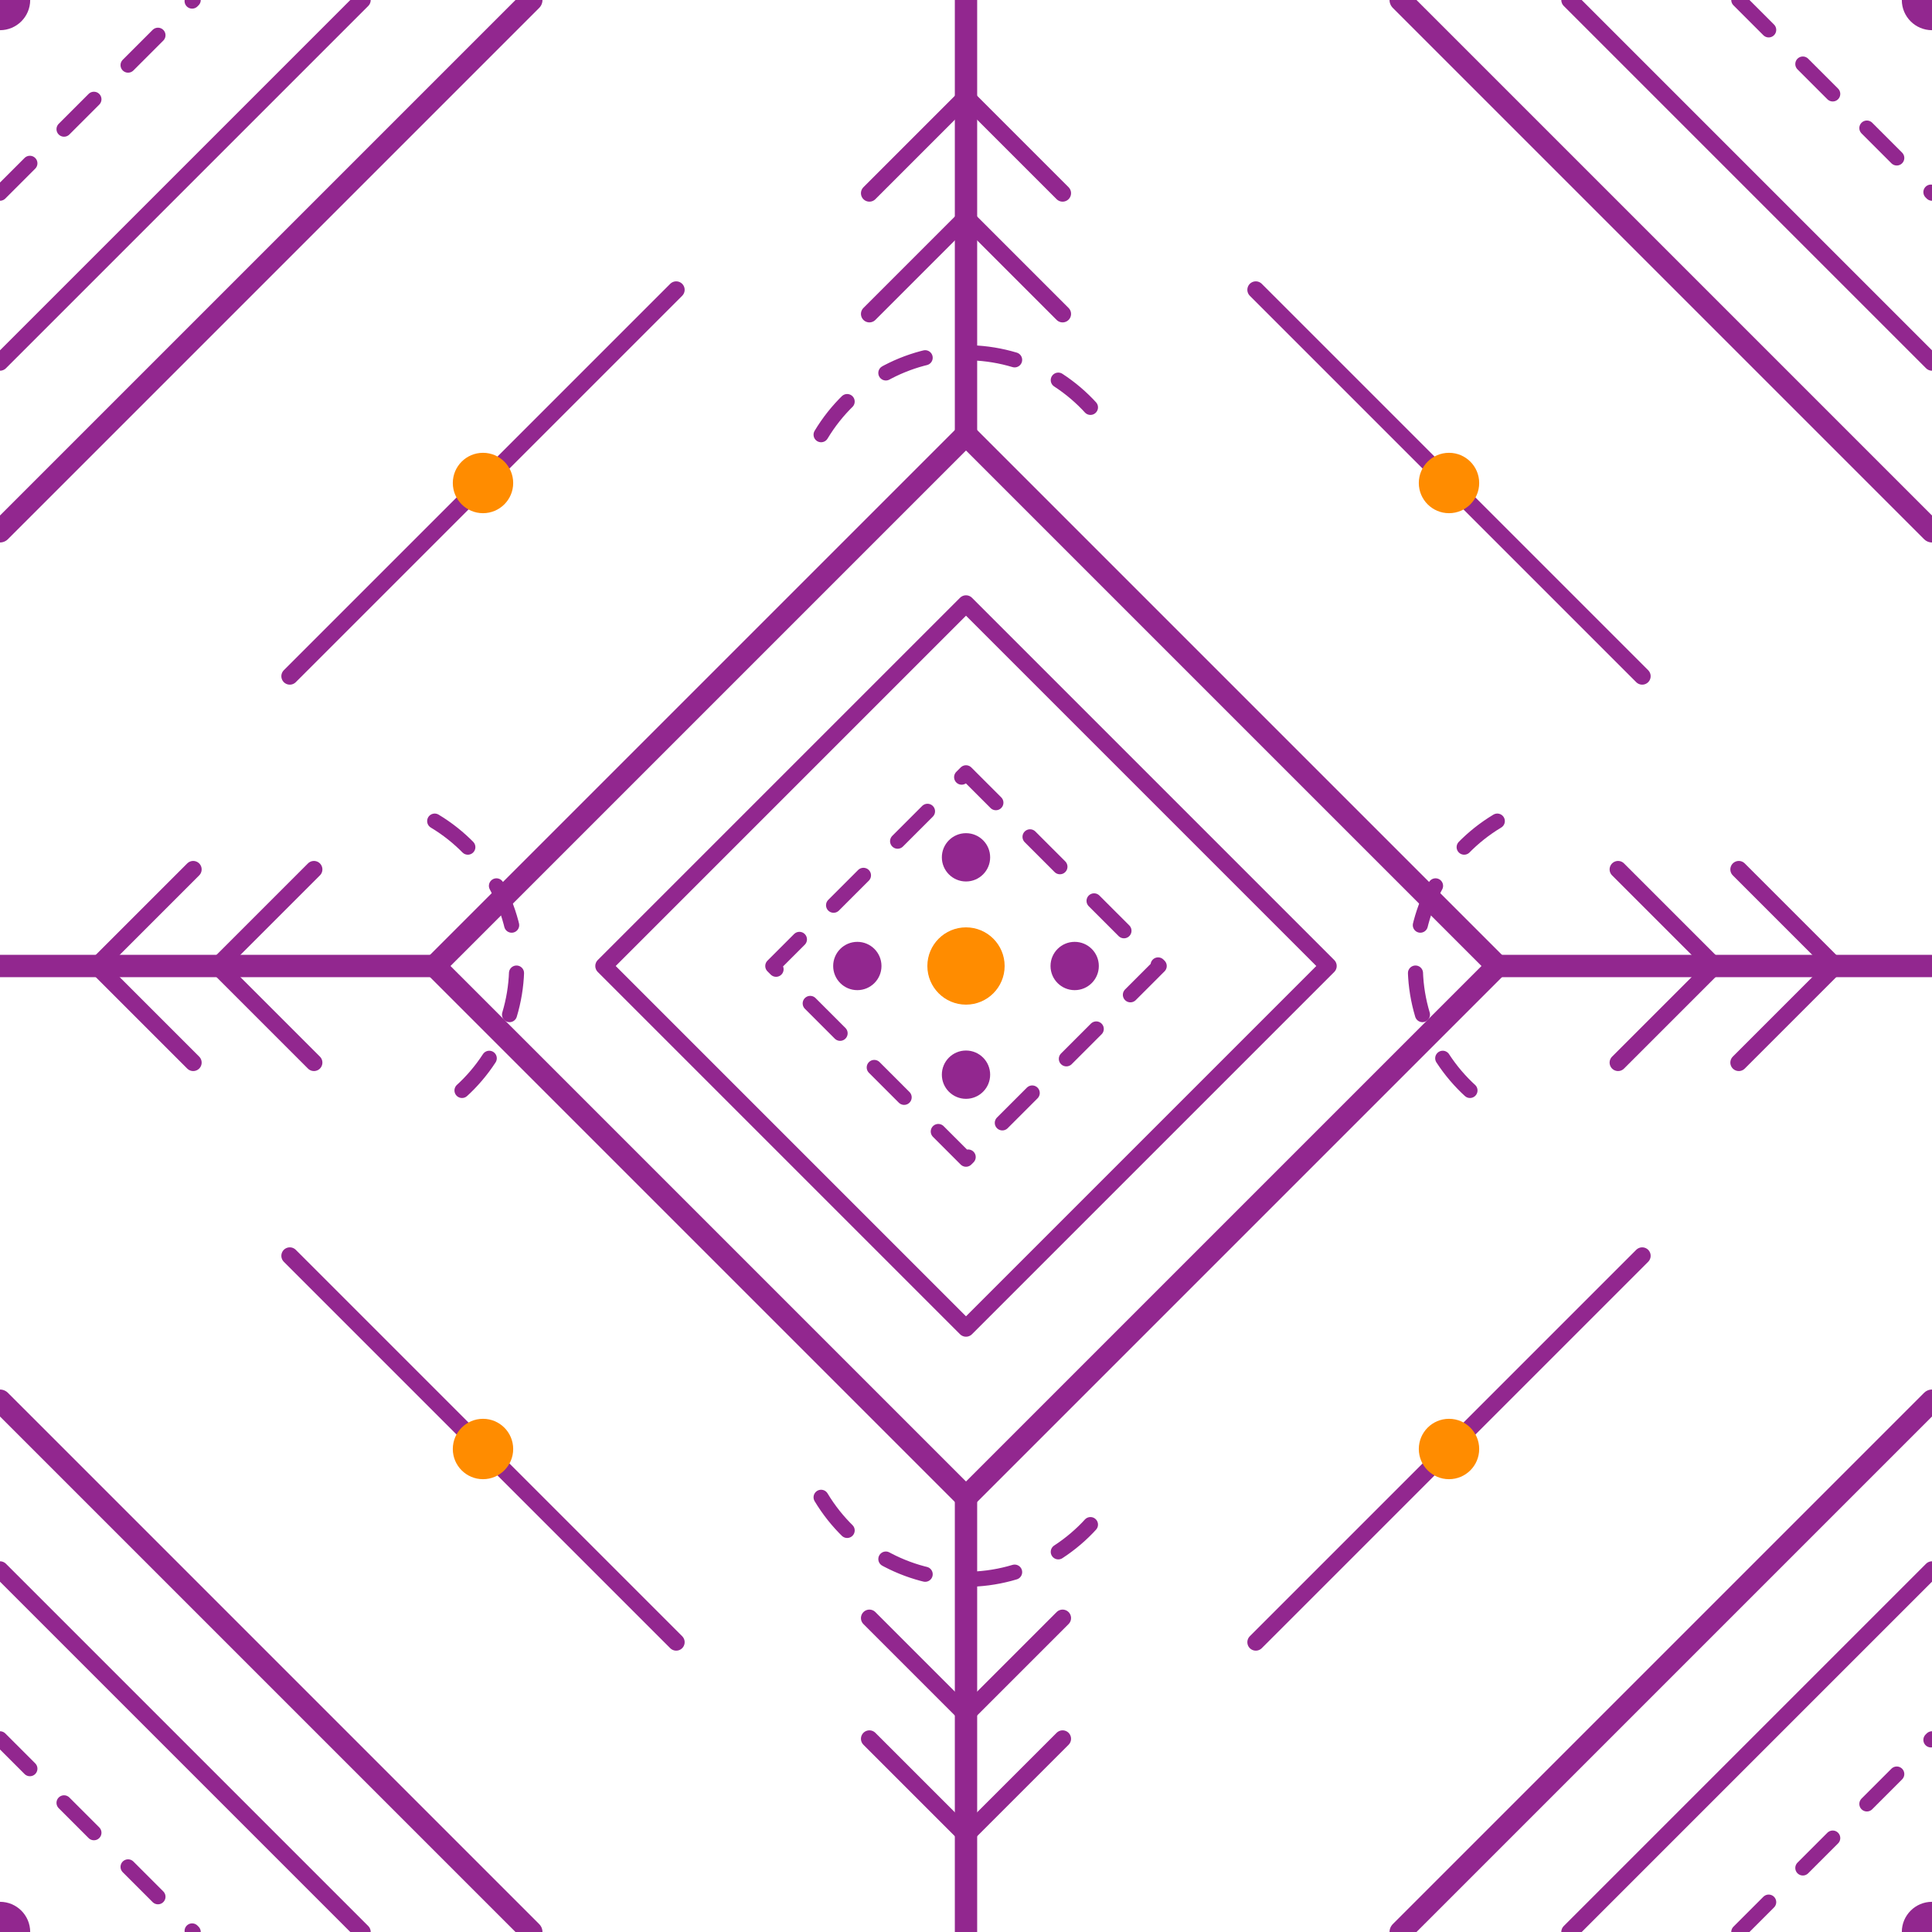
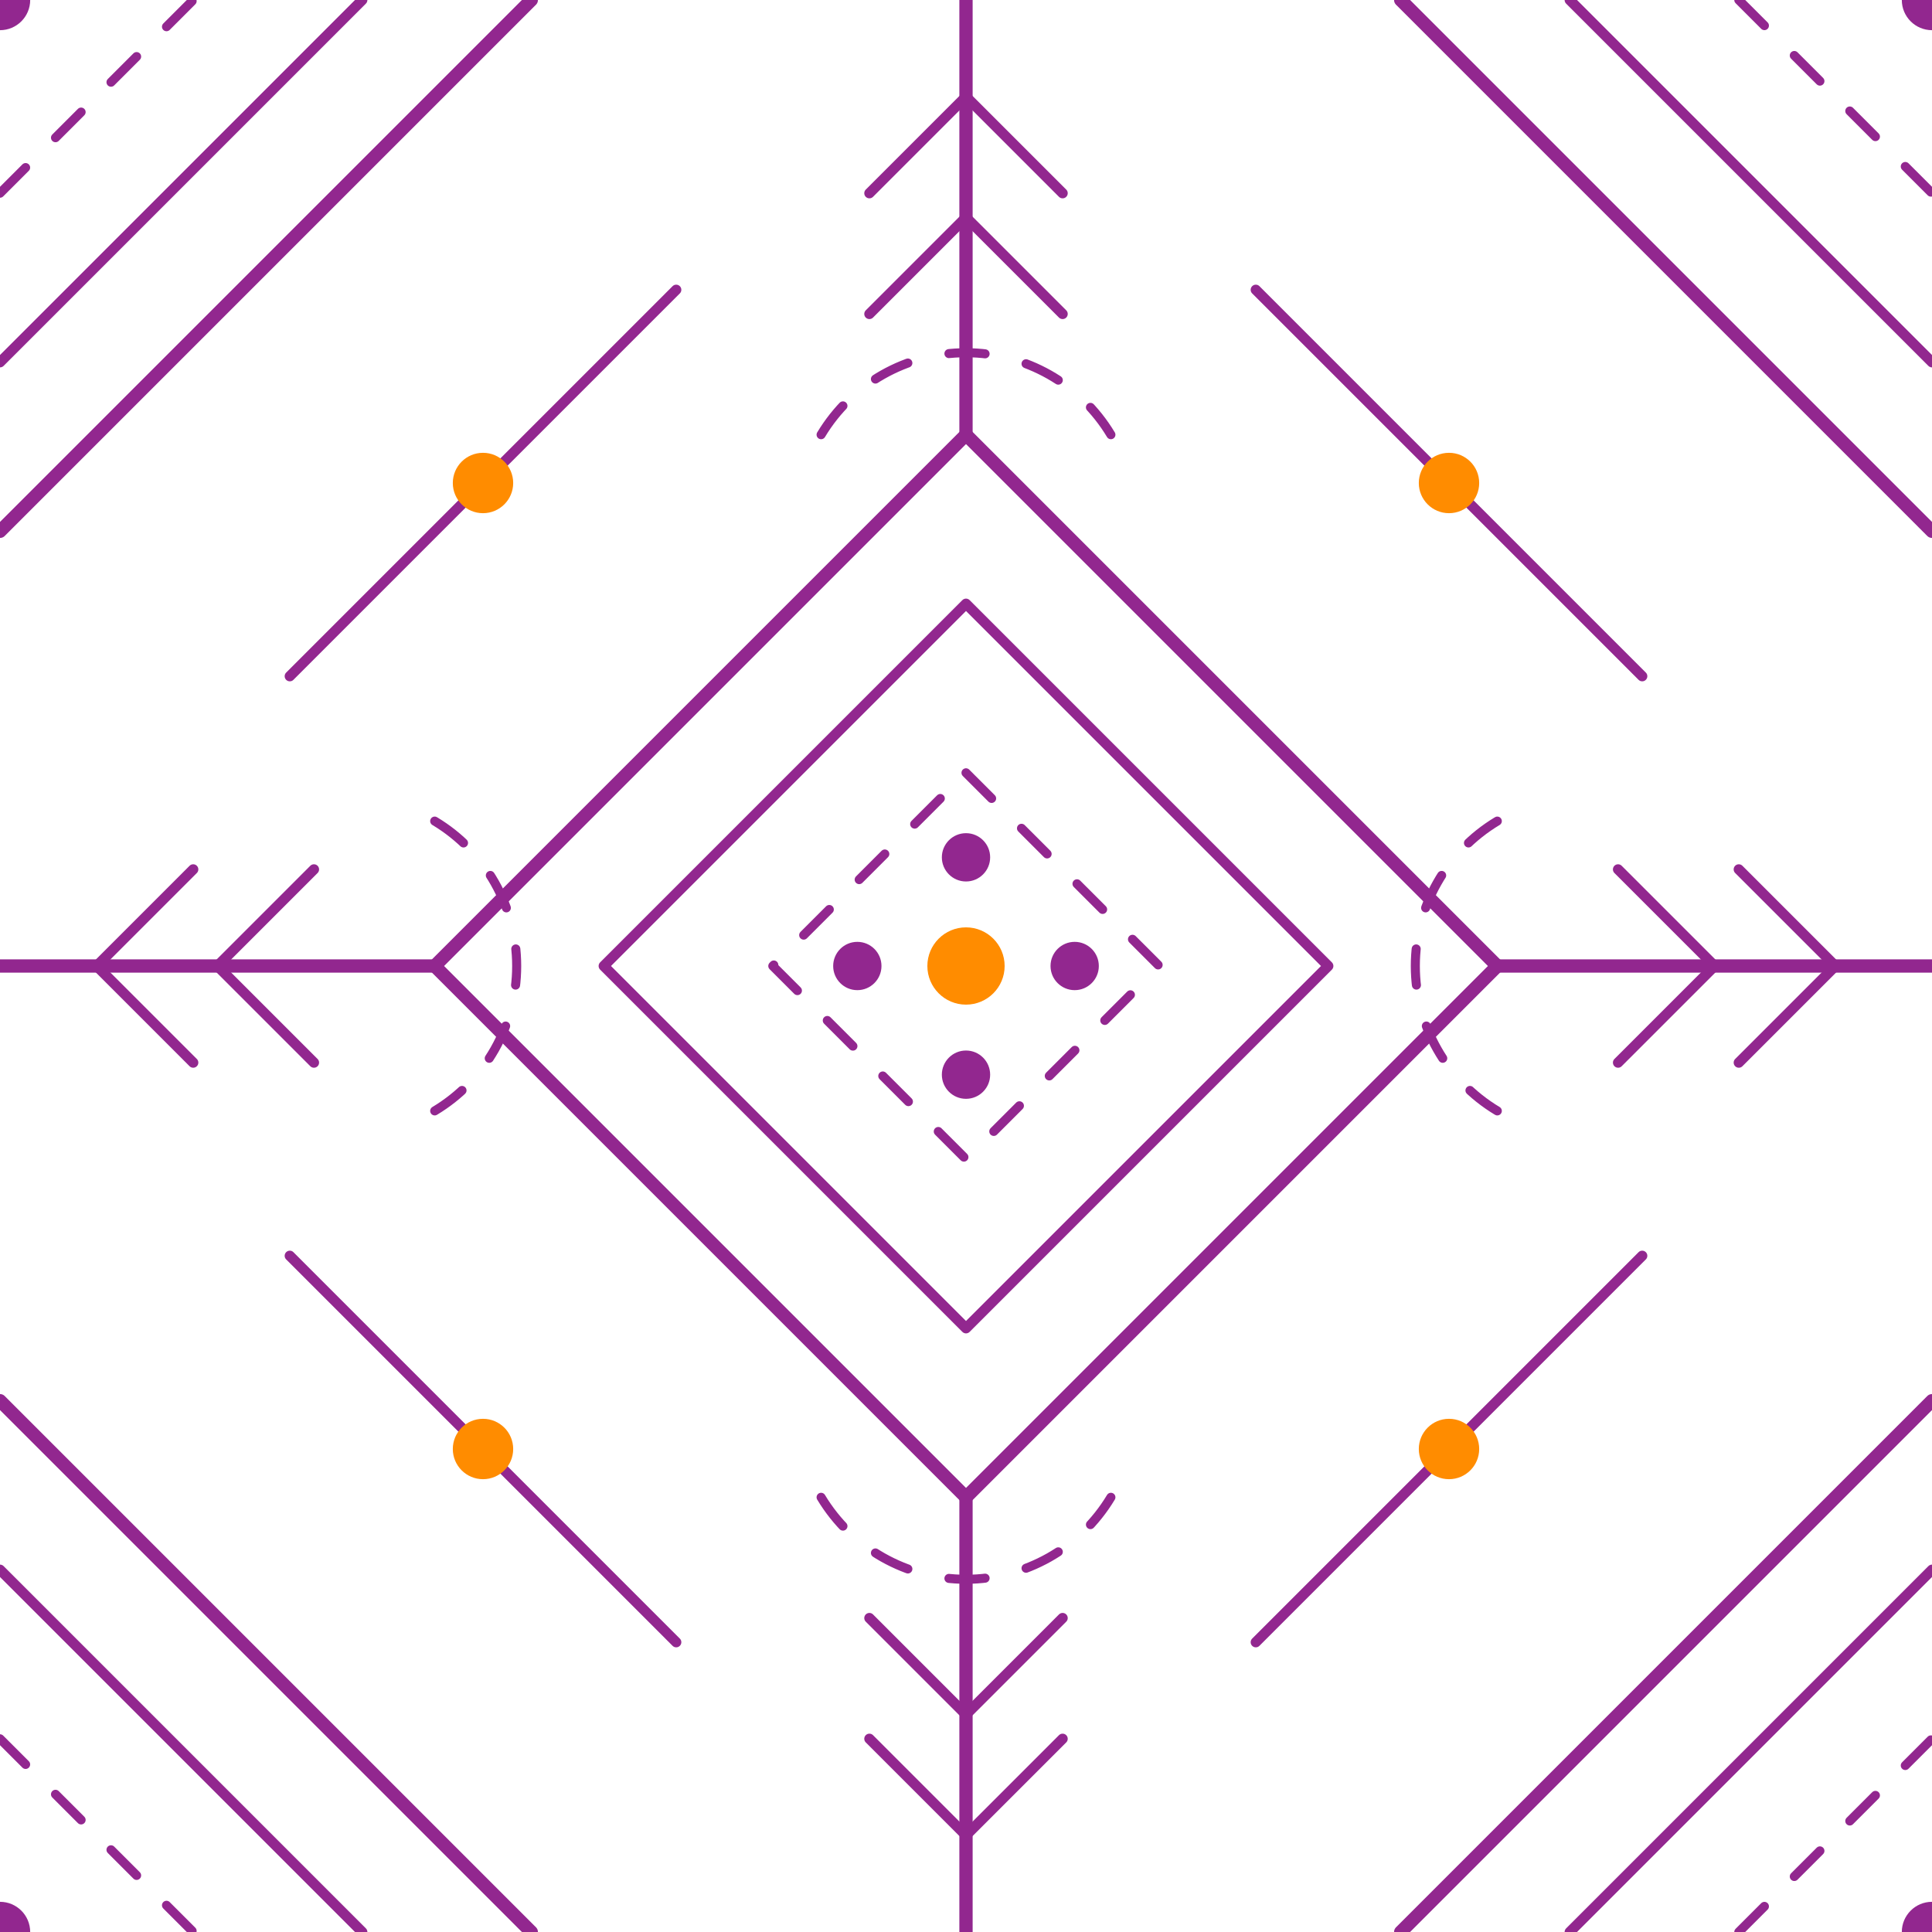
<svg xmlns="http://www.w3.org/2000/svg" width="160" height="160" viewBox="0 0 160 160">
  <defs>
    <style>
      .stroke-primary {
        stroke: #92278F;
-         stroke-width: 1.85;
+         stroke-width: 1.1;
        stroke-linecap: round;
        stroke-linejoin: round;
        fill: none;
      }
      .stroke-secondary {
        stroke: #92278F;
-         stroke-width: 1.4;
+         stroke-width: 0.85;
        stroke-linecap: round;
        stroke-linejoin: round;
        fill: none;
      }
      .stroke-dashed {
        stroke: #92278F;
-         stroke-width: 1.25;
-         stroke-dasharray: 3.5 4;
+         stroke-width: 0.75;
+         stroke-dasharray: 3 3.5;
        stroke-linecap: round;
        stroke-linejoin: round;
        fill: none;
      }
      .dot-purple {
        fill: #92278F;
      }
      .dot-accent {
        fill: #FF8C00;
      }
    </style>
  </defs>
  <path class="stroke-primary" d="M 80 36 L 124 80 L 80 124 L 36 80 Z" />
  <path class="stroke-secondary" d="M 80 50 L 110 80 L 80 110 L 50 80 Z" />
  <path class="stroke-dashed" d="M 80 64 L 96 80 L 80 96 L 64 80 Z" />
  <circle cx="80" cy="80" r="3.2" class="dot-accent" />
  <circle cx="80" cy="71" r="2.0" class="dot-purple" />
  <circle cx="89" cy="80" r="2.0" class="dot-purple" />
  <circle cx="80" cy="89" r="2.0" class="dot-purple" />
  <circle cx="71" cy="80" r="2.0" class="dot-purple" />
  <path class="stroke-primary" d="M 0 44 L 44 0" />
  <path class="stroke-secondary" d="M 0 30 L 30 0" />
  <path class="stroke-dashed" d="M 0 16 L 16 0" />
  <circle cx="0" cy="0" r="2.5" class="dot-purple" />
  <path class="stroke-primary" d="M 116 0 L 160 44" />
  <path class="stroke-secondary" d="M 130 0 L 160 30" />
  <path class="stroke-dashed" d="M 144 0 L 160 16" />
  <circle cx="160" cy="0" r="2.5" class="dot-purple" />
  <path class="stroke-primary" d="M 0 116 L 44 160" />
  <path class="stroke-secondary" d="M 0 130 L 30 160" />
  <path class="stroke-dashed" d="M 0 144 L 16 160" />
  <circle cx="0" cy="160" r="2.5" class="dot-purple" />
  <path class="stroke-primary" d="M 116 160 L 160 116" />
  <path class="stroke-secondary" d="M 130 160 L 160 130" />
  <path class="stroke-dashed" d="M 144 160 L 160 144" />
  <circle cx="160" cy="160" r="2.5" class="dot-purple" />
  <path class="stroke-primary" d="M 80 0 L 80 36" />
  <path class="stroke-secondary" d="M 72 16 L 80 8 L 88 16" />
  <path class="stroke-secondary" d="M 72 26 L 80 18 L 88 26" />
  <path class="stroke-primary" d="M 80 124 L 80 160" />
  <path class="stroke-secondary" d="M 72 144 L 80 152 L 88 144" />
  <path class="stroke-secondary" d="M 72 134 L 80 142 L 88 134" />
  <path class="stroke-primary" d="M 0 80 L 36 80" />
  <path class="stroke-secondary" d="M 16 72 L 8 80 L 16 88" />
  <path class="stroke-secondary" d="M 26 72 L 18 80 L 26 88" />
  <path class="stroke-primary" d="M 124 80 L 160 80" />
  <path class="stroke-secondary" d="M 144 72 L 152 80 L 144 88" />
  <path class="stroke-secondary" d="M 134 72 L 142 80 L 134 88" />
  <path class="stroke-secondary" d="M 24 56 L 56 24" />
  <circle cx="40" cy="40" r="2.5" class="dot-accent" />
  <path class="stroke-secondary" d="M 136 56 L 104 24" />
  <circle cx="120" cy="40" r="2.5" class="dot-accent" />
  <path class="stroke-secondary" d="M 24 104 L 56 136" />
  <circle cx="40" cy="120" r="2.5" class="dot-accent" />
  <path class="stroke-secondary" d="M 136 104 L 104 136" />
  <circle cx="120" cy="120" r="2.5" class="dot-accent" />
  <path class="stroke-dashed" d="M 68 36 A 14 14 0 0 1 92 36" />
  <path class="stroke-dashed" d="M 68 124 A 14 14 0 0 0 92 124" />
  <path class="stroke-dashed" d="M 36 68 A 14 14 0 0 1 36 92" />
  <path class="stroke-dashed" d="M 124 68 A 14 14 0 0 0 124 92" />
</svg>
